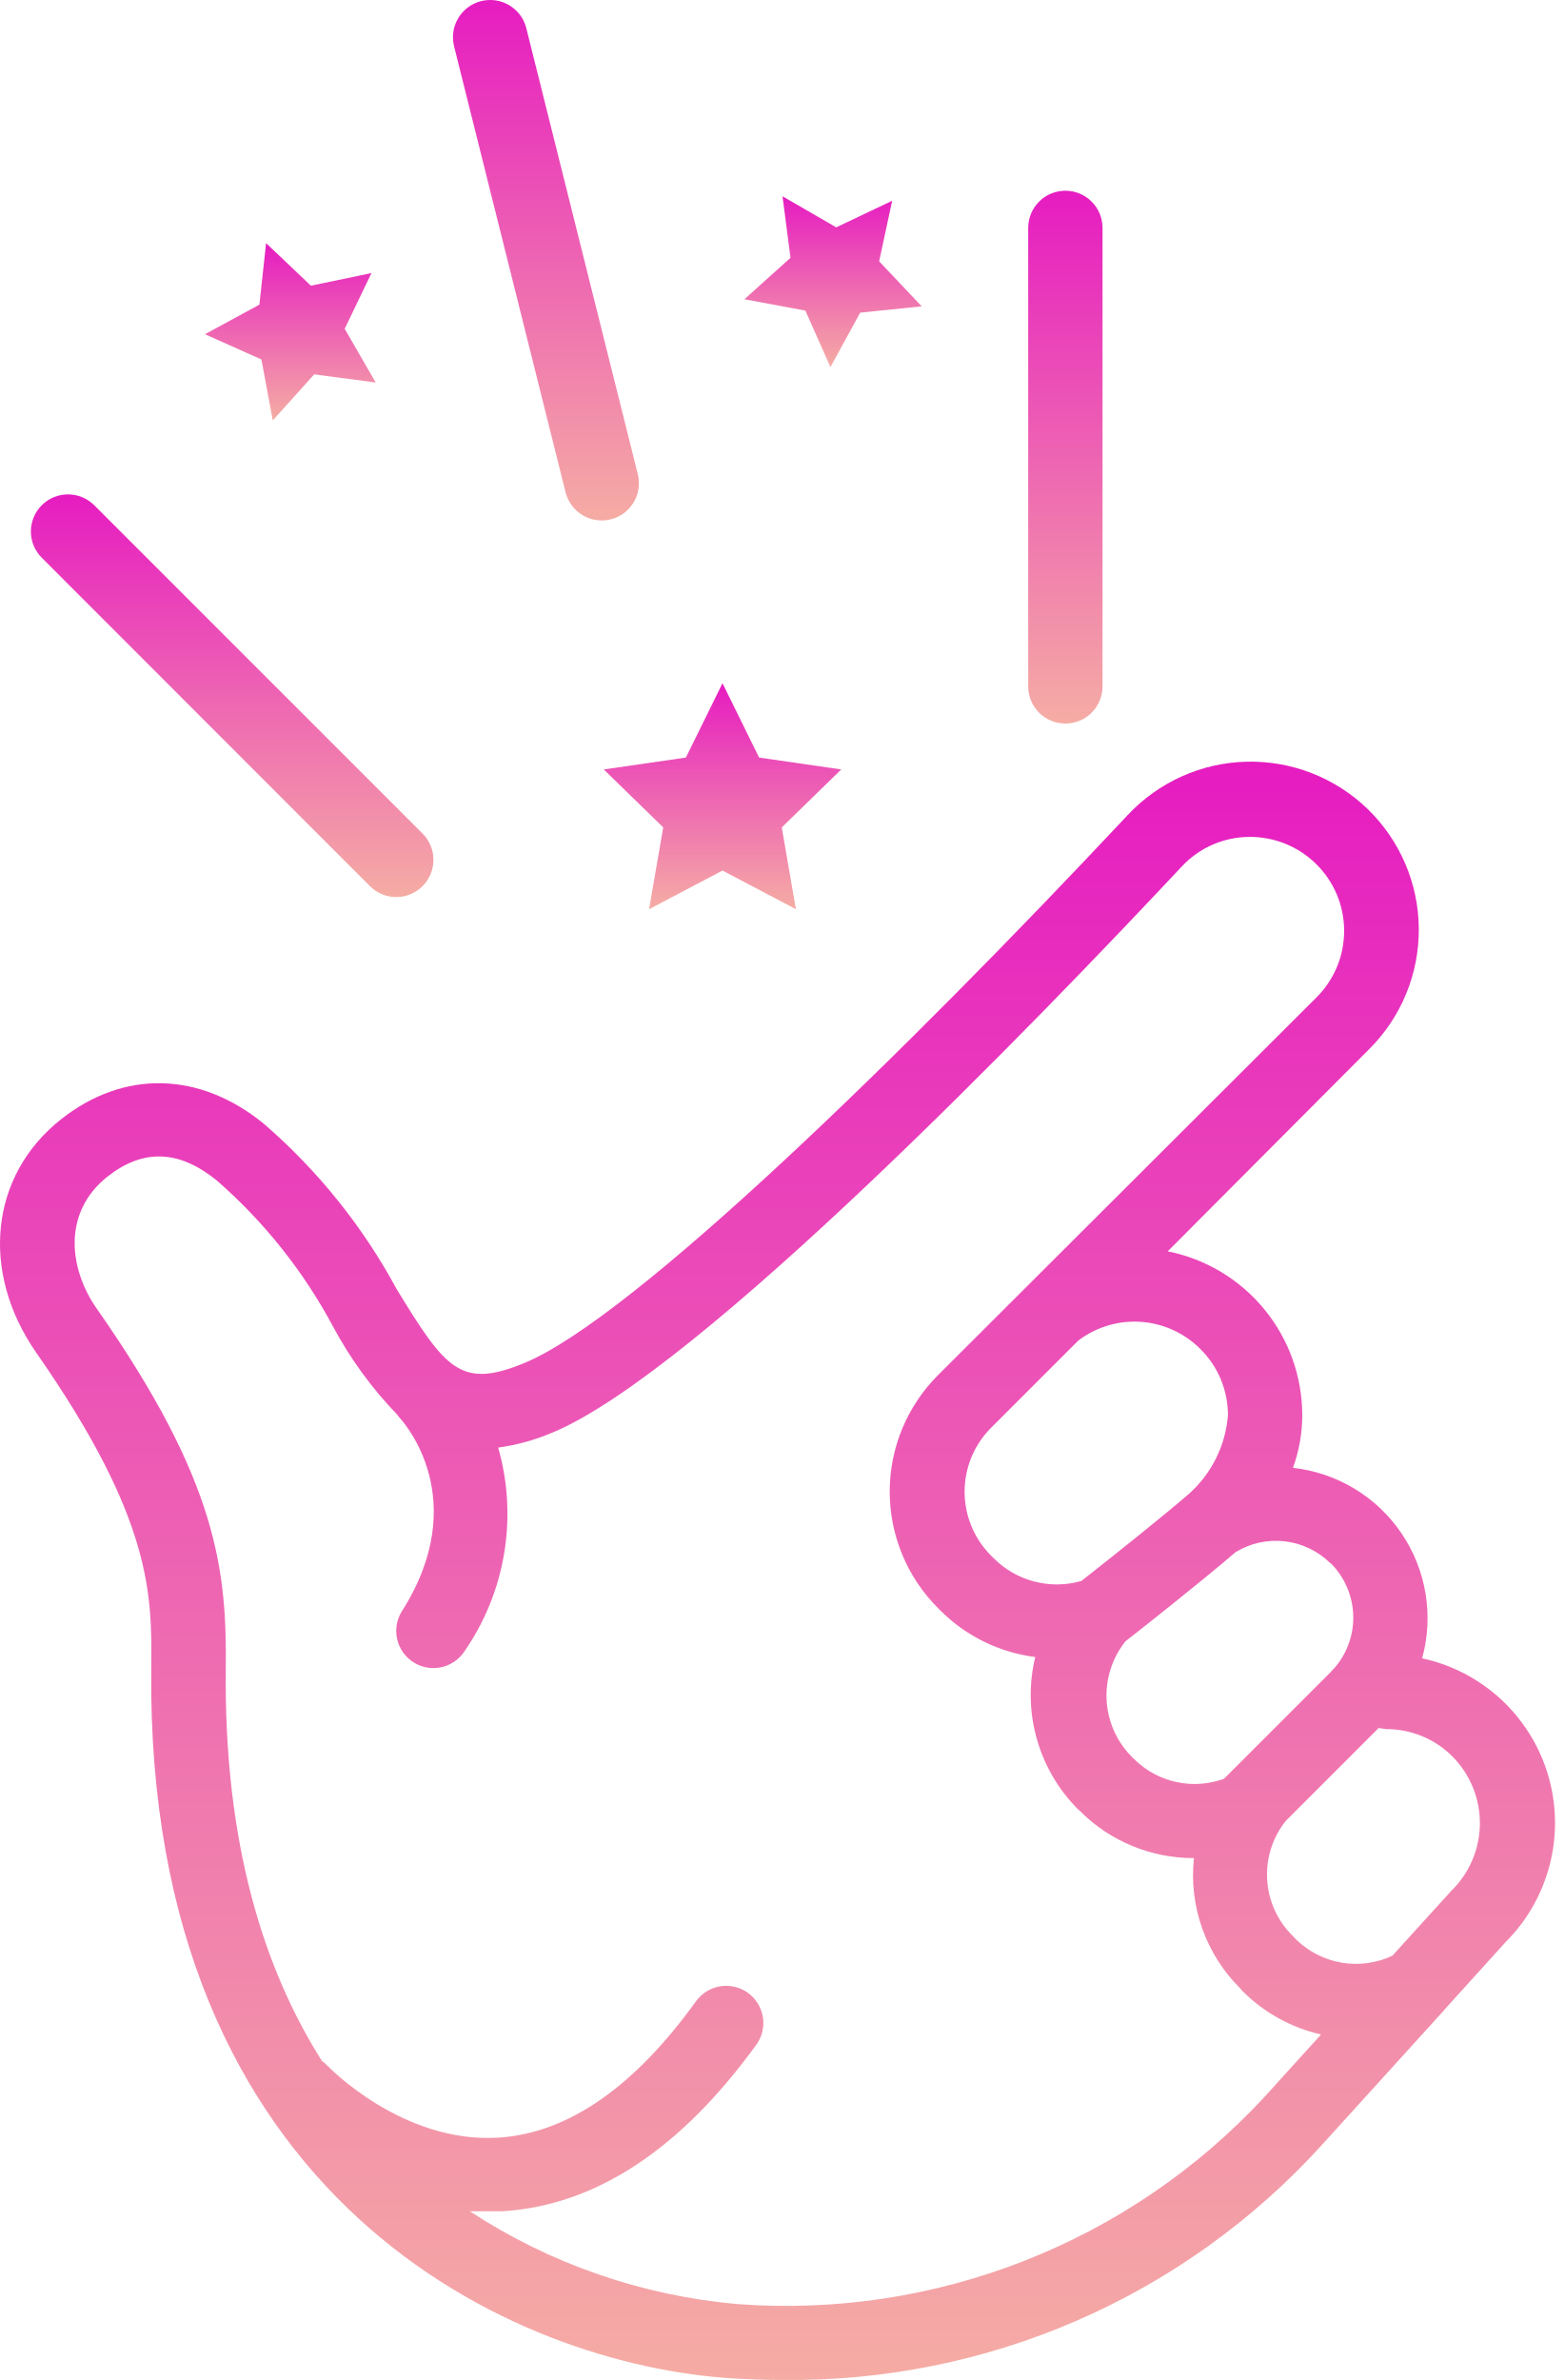
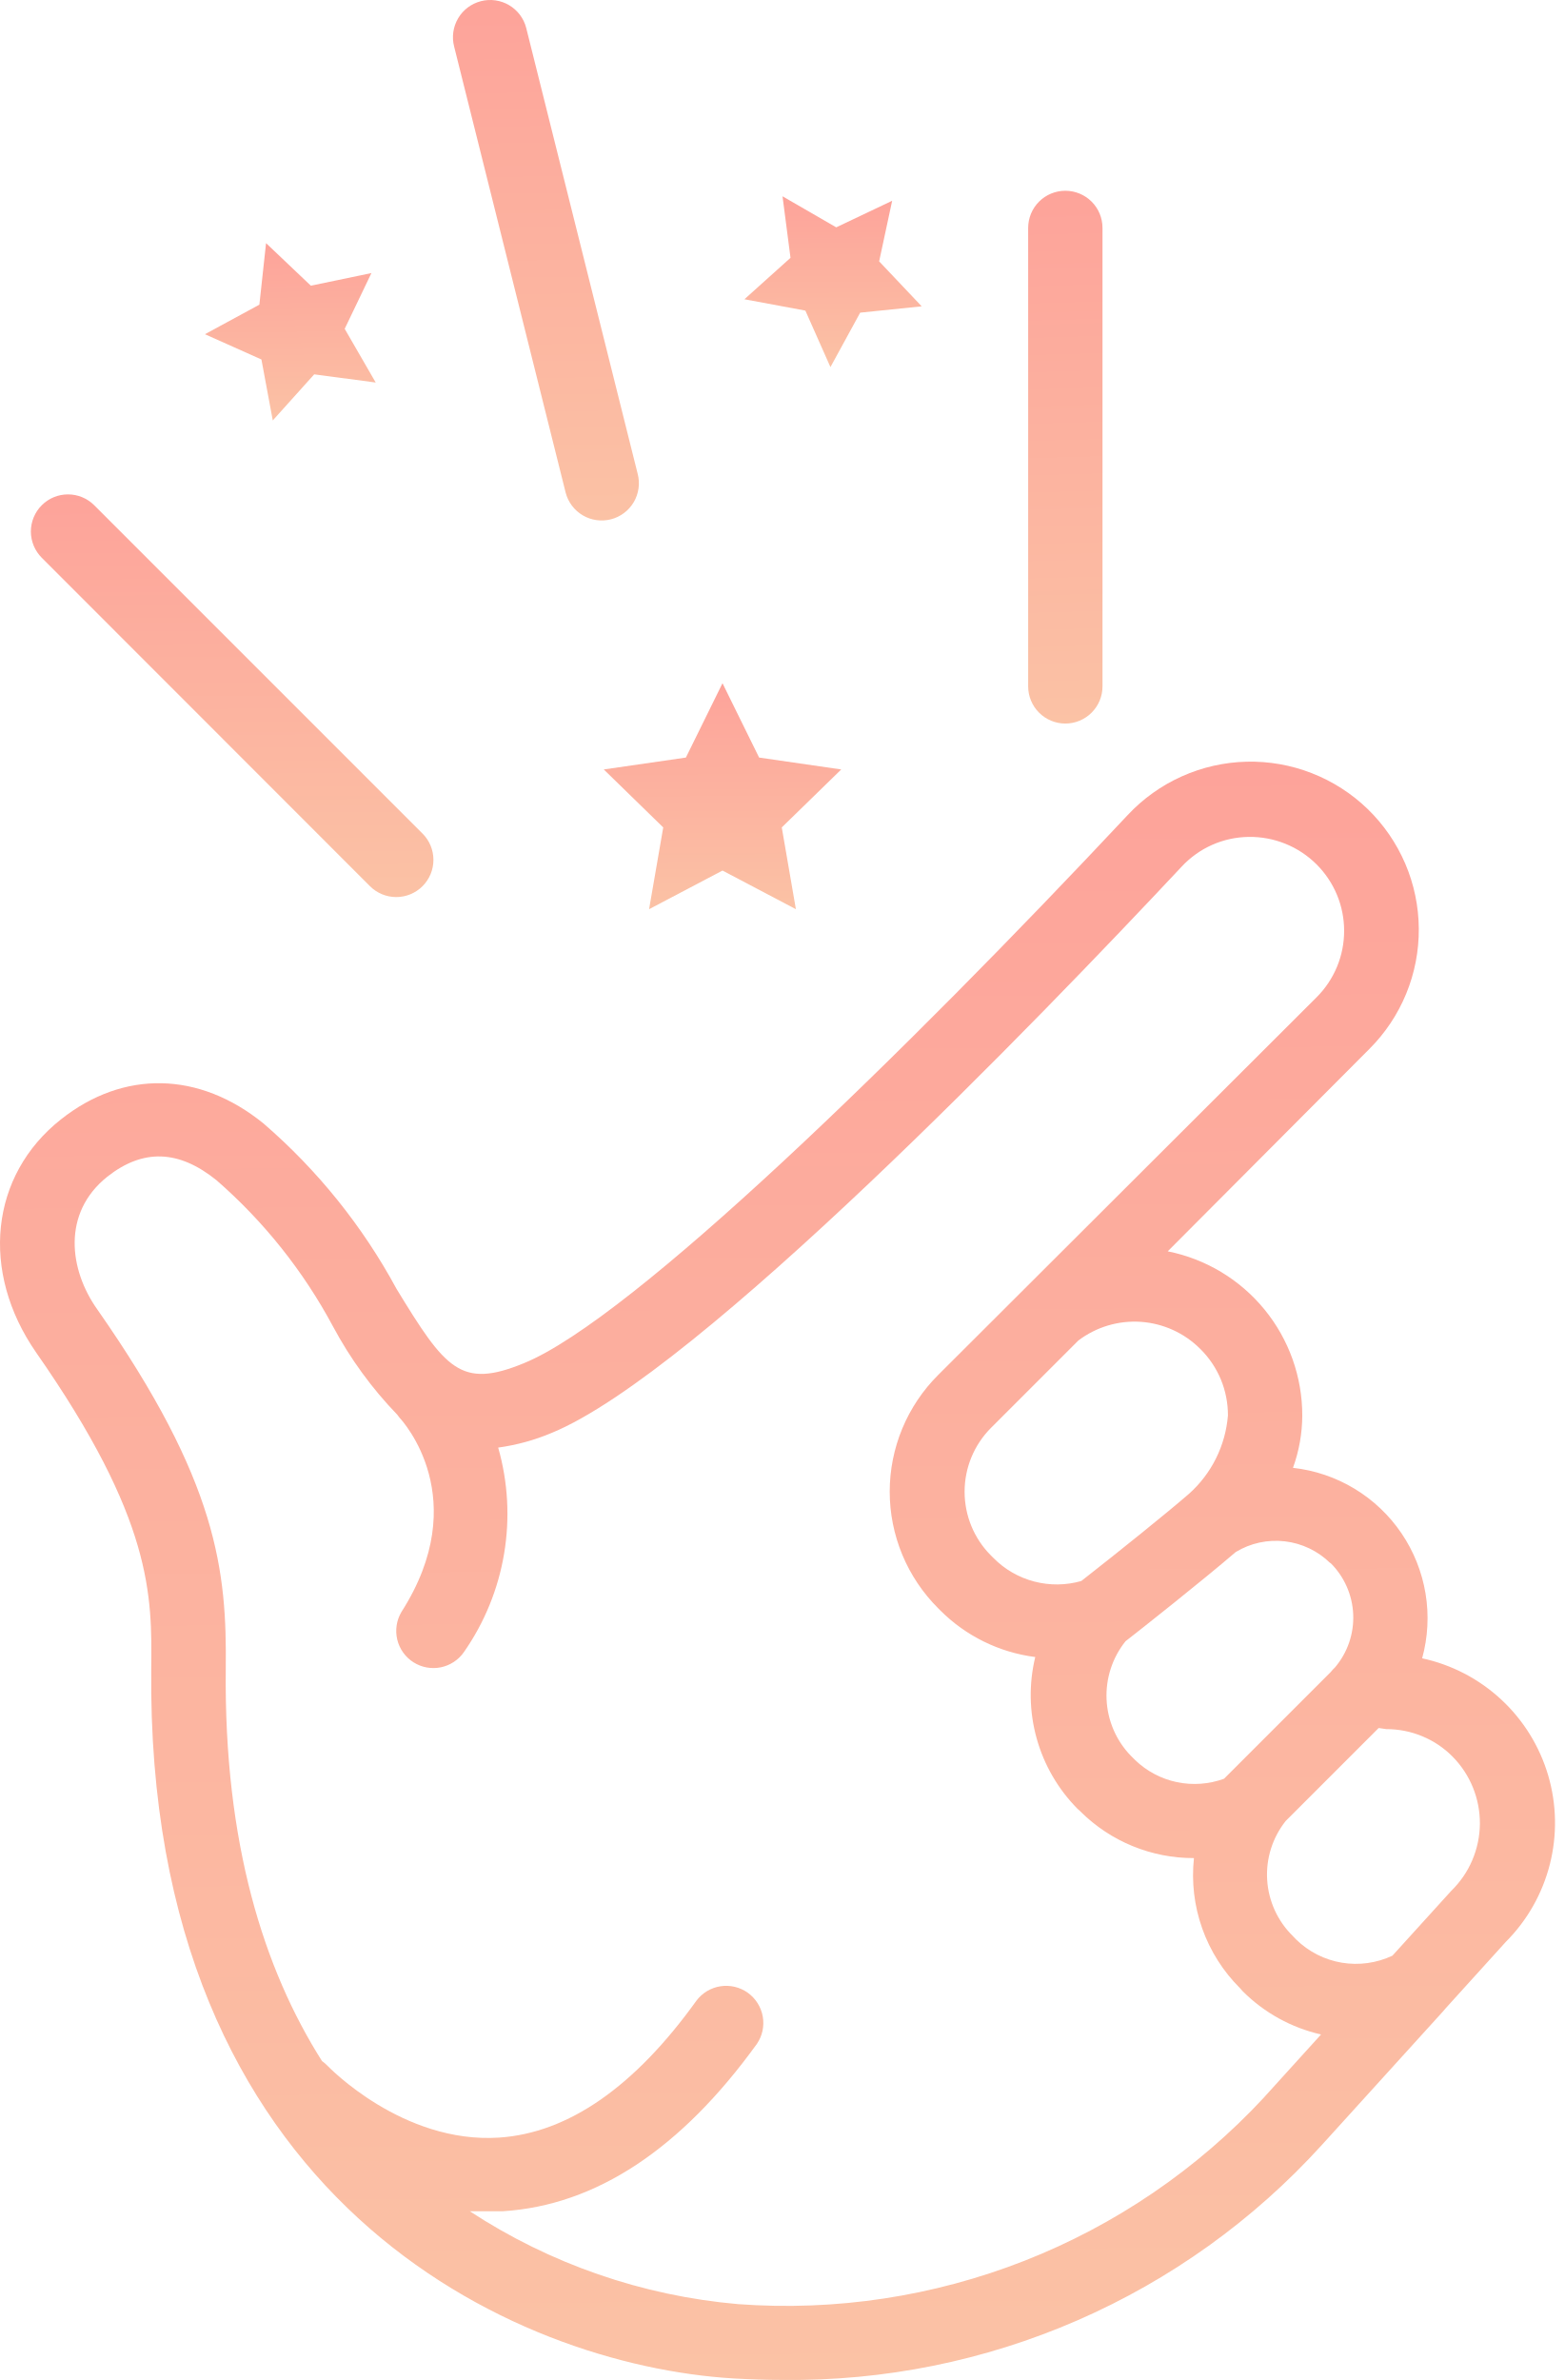
<svg xmlns="http://www.w3.org/2000/svg" width="48" height="73" viewBox="0 0 48 73" fill="none">
-   <path d="M1.282 15.495C1.176 15.601 1.092 15.727 1.034 15.865C0.977 16.003 0.947 16.152 0.947 16.302C0.947 16.451 0.977 16.6 1.034 16.738C1.092 16.877 1.176 17.002 1.282 17.108L11.348 27.18C11.562 27.394 11.852 27.515 12.155 27.515C12.457 27.515 12.747 27.394 12.961 27.18C13.175 26.966 13.295 26.676 13.295 26.374C13.295 26.071 13.175 25.781 12.961 25.567L2.889 15.495C2.675 15.283 2.387 15.164 2.085 15.164C1.784 15.164 1.495 15.283 1.282 15.495Z" fill="url(#paint0_linear_70_16472)" />
-   <path d="M33.819 21.053V6.99C33.819 6.688 33.699 6.398 33.485 6.184C33.271 5.97 32.981 5.85 32.679 5.85C32.376 5.85 32.086 5.97 31.872 6.184C31.659 6.398 31.539 6.688 31.539 6.99V21.053C31.539 21.355 31.659 21.645 31.872 21.859C32.086 22.073 32.376 22.193 32.679 22.193C32.981 22.193 33.271 22.073 33.485 21.859C33.699 21.645 33.819 21.355 33.819 21.053Z" fill="url(#paint1_linear_70_16472)" />
-   <path d="M16.142 0.857C16.104 0.712 16.039 0.575 15.949 0.455C15.858 0.336 15.746 0.235 15.616 0.158C15.487 0.082 15.344 0.032 15.196 0.011C15.047 -0.01 14.896 -0.001 14.751 0.036C14.606 0.074 14.469 0.139 14.35 0.229C14.23 0.32 14.129 0.432 14.053 0.562C13.976 0.691 13.926 0.834 13.905 0.982C13.884 1.131 13.893 1.282 13.93 1.427L17.35 15.107C17.388 15.253 17.453 15.389 17.544 15.509C17.634 15.629 17.747 15.73 17.876 15.806C18.005 15.882 18.148 15.932 18.296 15.953C18.445 15.974 18.596 15.966 18.741 15.928C18.886 15.891 19.023 15.825 19.143 15.735C19.262 15.645 19.363 15.532 19.44 15.403C19.516 15.274 19.566 15.131 19.587 14.982C19.608 14.834 19.599 14.683 19.562 14.537L16.142 0.857Z" fill="url(#paint2_linear_70_16472)" />
-   <path d="M1.111 41.488C4.69 46.618 4.662 48.932 4.639 51.178C4.468 67.504 15.783 72.548 22.503 72.953C23.016 72.981 23.512 72.999 24.008 72.999C27.116 73.035 30.196 72.413 33.046 71.172C35.895 69.931 38.449 68.1 40.539 65.799L44.272 61.684L44.335 61.609L46.188 59.563C46.844 58.907 47.31 58.086 47.539 57.186C47.768 56.287 47.75 55.342 47.488 54.452C47.225 53.562 46.728 52.759 46.048 52.128C45.367 51.497 44.53 51.06 43.623 50.865C43.801 50.218 43.836 49.54 43.727 48.878C43.617 48.215 43.366 47.585 42.989 47.03C42.613 46.474 42.12 46.007 41.545 45.66C40.971 45.314 40.328 45.096 39.661 45.022C39.846 44.51 39.943 43.97 39.946 43.426C39.949 42.237 39.539 41.084 38.786 40.164C38.034 39.244 36.985 38.614 35.819 38.381L42.004 32.174C42.489 31.69 42.873 31.115 43.133 30.481C43.394 29.847 43.525 29.168 43.52 28.483C43.516 27.798 43.374 27.121 43.105 26.491C42.835 25.861 42.443 25.291 41.951 24.814C41.459 24.338 40.876 23.964 40.238 23.715C39.6 23.466 38.919 23.346 38.234 23.363C37.549 23.38 36.874 23.533 36.249 23.814C35.624 24.095 35.061 24.497 34.593 24.997C27.816 32.231 19.391 40.462 16.068 41.813C14.13 42.611 13.662 41.989 12.163 39.533C11.122 37.608 9.739 35.889 8.082 34.459C6.11 32.858 3.79 32.812 1.869 34.334C-0.303 36.05 -0.617 39.003 1.111 41.488ZM42.522 53.036C42.901 53.035 43.275 53.109 43.625 53.254C43.974 53.398 44.291 53.611 44.557 53.88C44.826 54.152 45.038 54.475 45.182 54.83C45.325 55.184 45.397 55.564 45.394 55.946C45.39 56.329 45.31 56.707 45.16 57.058C45.01 57.41 44.791 57.729 44.517 57.996L42.711 59.985C42.227 60.214 41.684 60.288 41.156 60.2C40.629 60.111 40.141 59.863 39.758 59.489L39.655 59.381C39.189 58.924 38.909 58.31 38.869 57.658C38.829 57.006 39.032 56.363 39.439 55.852L42.289 53.002L42.522 53.036ZM40.812 47.941C41.234 48.359 41.483 48.922 41.508 49.515C41.534 50.109 41.334 50.691 40.949 51.144C40.901 51.188 40.858 51.235 40.818 51.286L37.546 54.558C37.084 54.727 36.584 54.764 36.102 54.663C35.621 54.562 35.177 54.328 34.822 53.988L34.685 53.852C34.236 53.386 33.972 52.772 33.943 52.126C33.914 51.48 34.12 50.845 34.525 50.34C34.981 49.987 36.891 48.476 37.905 47.604C38.357 47.331 38.886 47.215 39.411 47.276C39.935 47.337 40.424 47.571 40.801 47.941H40.812ZM36.822 41.38C37.091 41.646 37.304 41.963 37.449 42.312C37.593 42.662 37.667 43.036 37.666 43.414C37.591 44.34 37.163 45.202 36.469 45.82C35.773 46.424 34.274 47.627 33.168 48.493C32.697 48.628 32.198 48.633 31.724 48.509C31.249 48.385 30.817 48.135 30.472 47.786L30.398 47.712C29.879 47.193 29.588 46.489 29.588 45.754C29.588 45.02 29.879 44.316 30.398 43.796L33.077 41.117C33.626 40.701 34.307 40.497 34.995 40.544C35.682 40.592 36.33 40.886 36.816 41.374L36.822 41.38ZM3.288 36.096C4.383 35.229 5.483 35.263 6.645 36.204C8.096 37.469 9.305 38.987 10.214 40.684C10.743 41.674 11.406 42.585 12.186 43.392C12.207 43.423 12.23 43.454 12.255 43.483C12.351 43.586 14.534 45.974 12.312 49.445C12.162 49.7 12.117 50.002 12.185 50.289C12.254 50.577 12.432 50.826 12.681 50.985C12.93 51.144 13.23 51.2 13.52 51.141C13.809 51.083 14.065 50.914 14.232 50.671C14.861 49.769 15.282 48.738 15.463 47.654C15.645 46.569 15.583 45.458 15.281 44.401C15.846 44.323 16.398 44.172 16.923 43.95C21.409 42.109 31.926 31.193 36.246 26.582C36.509 26.299 36.826 26.072 37.179 25.915C37.532 25.758 37.913 25.675 38.299 25.67C38.685 25.664 39.069 25.735 39.427 25.88C39.786 26.025 40.111 26.241 40.385 26.514C40.653 26.781 40.865 27.099 41.011 27.448C41.156 27.798 41.23 28.173 41.23 28.551C41.23 28.93 41.156 29.305 41.011 29.654C40.865 30.004 40.653 30.322 40.385 30.589L28.779 42.172C28.308 42.641 27.934 43.199 27.678 43.813C27.423 44.428 27.291 45.086 27.291 45.752C27.291 46.417 27.423 47.076 27.678 47.69C27.934 48.304 28.308 48.862 28.779 49.331L28.842 49.394C29.627 50.181 30.652 50.685 31.755 50.825C31.556 51.647 31.571 52.507 31.799 53.322C32.026 54.138 32.458 54.881 33.054 55.482L33.1 55.522L33.146 55.567C34.07 56.484 35.321 56.996 36.623 56.992C36.545 57.721 36.631 58.458 36.876 59.148C37.121 59.839 37.517 60.465 38.036 60.983L38.122 61.079C38.781 61.737 39.613 62.196 40.522 62.402L38.812 64.289L38.766 64.34C36.725 66.537 34.216 68.247 31.425 69.343C28.633 70.44 25.631 70.894 22.64 70.673C19.703 70.418 16.875 69.439 14.409 67.823C14.586 67.823 14.768 67.823 14.951 67.823H15.435C18.285 67.64 20.89 65.913 23.216 62.693C23.384 62.447 23.449 62.145 23.397 61.851C23.345 61.558 23.18 61.297 22.939 61.123C22.697 60.95 22.396 60.878 22.102 60.923C21.808 60.968 21.542 61.127 21.363 61.364C19.465 64.009 17.43 65.423 15.31 65.565C12.351 65.759 10.077 63.394 10.043 63.359C9.992 63.307 9.937 63.259 9.877 63.217C8.093 60.401 6.868 56.536 6.925 51.195C6.959 48.18 6.685 45.455 2.986 40.165C2.125 38.957 1.892 37.213 3.288 36.096Z" fill="url(#paint3_linear_70_16472)" />
-   <path d="M21.039 23.236L18.52 23.601L20.344 25.379L19.91 27.887L22.162 26.702L24.413 27.887L23.98 25.379L25.804 23.601L23.285 23.236L22.162 20.956L21.039 23.236Z" fill="url(#paint4_linear_70_16472)" />
-   <path d="M24.704 9.527L25.473 11.26L26.385 9.59L28.272 9.396L26.967 8.016L27.366 6.158L25.65 6.973L24.003 6.021L24.248 7.908L22.834 9.179L24.704 9.527Z" fill="url(#paint5_linear_70_16472)" />
-   <path d="M9.536 8.763L8.162 7.458L7.957 9.345L6.287 10.251L8.019 11.026L8.367 12.896L9.638 11.482L11.525 11.733L10.573 10.086L11.394 8.376L9.536 8.763Z" fill="url(#paint6_linear_70_16472)" />
+   <path d="M1.282 15.496C1.176 15.601 1.092 15.727 1.034 15.866C0.977 16.004 0.947 16.152 0.947 16.302C0.947 16.452 0.977 16.6 1.034 16.739C1.092 16.877 1.176 17.003 1.282 17.109L11.348 27.181C11.562 27.395 11.852 27.515 12.155 27.515C12.457 27.515 12.747 27.395 12.961 27.181C13.175 26.967 13.295 26.677 13.295 26.374C13.295 26.072 13.175 25.782 12.961 25.568L2.889 15.496C2.675 15.283 2.387 15.164 2.085 15.164C1.784 15.164 1.495 15.283 1.282 15.496Z" fill="url(#paint0_linear_434_15143)" />
+   <path d="M33.818 21.053V6.991C33.818 6.688 33.698 6.398 33.484 6.184C33.27 5.971 32.98 5.851 32.678 5.851C32.376 5.851 32.086 5.971 31.872 6.184C31.658 6.398 31.538 6.688 31.538 6.991V21.053C31.538 21.355 31.658 21.645 31.872 21.859C32.086 22.073 32.376 22.193 32.678 22.193C32.98 22.193 33.27 22.073 33.484 21.859C33.698 21.645 33.818 21.355 33.818 21.053Z" fill="url(#paint1_linear_434_15143)" />
+   <path d="M16.141 0.857C16.104 0.712 16.038 0.575 15.948 0.455C15.858 0.336 15.745 0.235 15.616 0.158C15.487 0.082 15.344 0.032 15.195 0.011C15.047 -0.01 14.896 -0.001 14.751 0.036C14.605 0.074 14.469 0.139 14.349 0.229C14.229 0.32 14.128 0.432 14.052 0.562C13.976 0.691 13.926 0.834 13.905 0.982C13.884 1.131 13.892 1.282 13.93 1.427L17.35 15.107C17.387 15.253 17.453 15.389 17.543 15.509C17.633 15.629 17.746 15.73 17.875 15.806C18.004 15.882 18.147 15.932 18.296 15.953C18.444 15.974 18.595 15.966 18.741 15.928C18.886 15.891 19.022 15.825 19.142 15.735C19.262 15.645 19.363 15.532 19.439 15.403C19.515 15.274 19.565 15.131 19.586 14.982C19.607 14.834 19.599 14.683 19.561 14.537L16.141 0.857Z" fill="url(#paint2_linear_434_15143)" />
+   <path d="M1.111 41.488C4.69 46.618 4.662 48.932 4.639 51.178C4.468 67.503 15.783 72.548 22.503 72.953C23.016 72.981 23.512 72.998 24.008 72.998C27.116 73.035 30.196 72.413 33.046 71.172C35.895 69.931 38.449 68.1 40.539 65.799L44.272 61.684L44.335 61.609L46.188 59.563C46.844 58.907 47.31 58.085 47.539 57.186C47.768 56.287 47.75 55.342 47.488 54.452C47.225 53.562 46.728 52.759 46.048 52.128C45.367 51.496 44.53 51.06 43.623 50.864C43.801 50.218 43.836 49.54 43.727 48.877C43.617 48.215 43.366 47.585 42.989 47.029C42.613 46.474 42.12 46.007 41.545 45.66C40.971 45.314 40.328 45.096 39.661 45.022C39.846 44.51 39.943 43.97 39.946 43.426C39.949 42.237 39.539 41.084 38.786 40.164C38.034 39.244 36.985 38.614 35.819 38.381L42.004 32.174C42.489 31.69 42.873 31.114 43.133 30.481C43.394 29.847 43.525 29.168 43.52 28.483C43.516 27.798 43.374 27.12 43.105 26.491C42.835 25.861 42.443 25.291 41.951 24.814C41.459 24.338 40.876 23.964 40.238 23.715C39.6 23.465 38.919 23.346 38.234 23.363C37.549 23.38 36.874 23.533 36.249 23.814C35.624 24.094 35.061 24.497 34.593 24.997C27.816 32.231 19.391 40.462 16.068 41.813C14.13 42.611 13.662 41.989 12.163 39.533C11.122 37.608 9.739 35.889 8.082 34.459C6.11 32.858 3.79 32.812 1.869 34.334C-0.303 36.05 -0.617 39.002 1.111 41.488ZM42.522 53.036C42.901 53.035 43.275 53.109 43.625 53.254C43.974 53.398 44.291 53.611 44.557 53.88C44.826 54.152 45.038 54.475 45.182 54.83C45.325 55.184 45.397 55.563 45.394 55.946C45.39 56.328 45.31 56.706 45.16 57.058C45.01 57.41 44.791 57.728 44.517 57.995L42.711 59.985C42.227 60.213 41.684 60.288 41.156 60.2C40.629 60.111 40.141 59.863 39.758 59.489L39.655 59.381C39.189 58.923 38.909 58.31 38.869 57.658C38.829 57.006 39.032 56.363 39.439 55.852L42.289 53.002L42.522 53.036ZM40.812 47.94C41.234 48.359 41.483 48.921 41.508 49.515C41.534 50.109 41.334 50.691 40.949 51.144C40.901 51.188 40.858 51.235 40.818 51.286L37.546 54.558C37.084 54.727 36.584 54.763 36.102 54.663C35.621 54.562 35.177 54.328 34.822 53.988L34.685 53.851C34.236 53.386 33.972 52.772 33.943 52.126C33.914 51.48 34.12 50.845 34.525 50.34C34.981 49.987 36.891 48.476 37.905 47.604C38.357 47.331 38.886 47.215 39.411 47.276C39.935 47.337 40.424 47.571 40.801 47.94H40.812ZM36.822 41.379C37.091 41.646 37.304 41.963 37.449 42.312C37.593 42.661 37.667 43.036 37.666 43.414C37.591 44.34 37.163 45.202 36.469 45.82C35.773 46.424 34.274 47.627 33.168 48.493C32.697 48.628 32.198 48.633 31.724 48.509C31.249 48.385 30.817 48.135 30.472 47.786L30.398 47.712C29.879 47.193 29.588 46.489 29.588 45.754C29.588 45.02 29.879 44.316 30.398 43.796L33.077 41.117C33.626 40.701 34.307 40.497 34.995 40.544C35.682 40.592 36.33 40.886 36.816 41.374L36.822 41.379ZM3.288 36.095C4.383 35.229 5.483 35.263 6.645 36.204C8.096 37.469 9.305 38.987 10.214 40.684C10.743 41.673 11.406 42.585 12.186 43.392C12.207 43.423 12.23 43.453 12.254 43.483C12.351 43.585 14.534 45.974 12.312 49.445C12.162 49.7 12.117 50.002 12.185 50.289C12.254 50.577 12.432 50.826 12.681 50.985C12.93 51.143 13.23 51.199 13.52 51.141C13.809 51.082 14.065 50.914 14.232 50.671C14.861 49.769 15.282 48.738 15.463 47.654C15.645 46.569 15.583 45.458 15.281 44.401C15.846 44.323 16.398 44.172 16.923 43.95C21.409 42.109 31.926 31.193 36.246 26.582C36.509 26.299 36.826 26.072 37.179 25.915C37.532 25.758 37.913 25.675 38.299 25.67C38.685 25.664 39.069 25.735 39.427 25.88C39.786 26.025 40.111 26.24 40.385 26.513C40.653 26.781 40.865 27.098 41.011 27.448C41.156 27.798 41.23 28.173 41.23 28.551C41.23 28.93 41.156 29.305 41.011 29.654C40.865 30.004 40.653 30.322 40.385 30.589L28.779 42.172C28.308 42.641 27.934 43.199 27.678 43.813C27.423 44.428 27.291 45.086 27.291 45.752C27.291 46.417 27.423 47.075 27.678 47.69C27.934 48.304 28.308 48.862 28.779 49.331L28.842 49.394C29.627 50.181 30.652 50.684 31.755 50.825C31.556 51.647 31.571 52.507 31.799 53.322C32.026 54.137 32.458 54.881 33.054 55.482L33.1 55.522L33.146 55.567C34.07 56.484 35.321 56.996 36.623 56.992C36.545 57.721 36.631 58.457 36.876 59.148C37.121 59.839 37.517 60.465 38.036 60.982L38.122 61.079C38.781 61.737 39.613 62.196 40.522 62.402L38.812 64.288L38.766 64.34C36.725 66.537 34.216 68.247 31.425 69.343C28.633 70.439 25.631 70.894 22.64 70.673C19.703 70.418 16.875 69.439 14.409 67.823C14.586 67.823 14.768 67.823 14.951 67.823H15.435C18.285 67.64 20.89 65.913 23.216 62.692C23.384 62.446 23.449 62.145 23.397 61.851C23.345 61.558 23.18 61.297 22.939 61.123C22.697 60.95 22.396 60.878 22.102 60.923C21.808 60.968 21.542 61.126 21.363 61.364C19.465 64.009 17.43 65.423 15.31 65.565C12.351 65.759 10.077 63.394 10.043 63.359C9.992 63.307 9.937 63.259 9.877 63.217C8.093 60.401 6.868 56.536 6.925 51.195C6.959 48.18 6.685 45.455 2.986 40.165C2.125 38.957 1.892 37.213 3.288 36.095Z" fill="url(#paint3_linear_434_15143)" />
+   <path d="M21.039 23.236L18.52 23.601L20.344 25.379L19.91 27.887L22.162 26.702L24.413 27.887L23.98 25.379L25.804 23.601L23.285 23.236L22.162 20.956L21.039 23.236Z" fill="url(#paint4_linear_434_15143)" />
+   <path d="M24.704 9.527L25.473 11.26L26.385 9.59L28.272 9.396L26.967 8.017L27.366 6.158L25.65 6.973L24.003 6.021L24.248 7.908L22.834 9.179L24.704 9.527Z" fill="url(#paint5_linear_434_15143)" />
+   <path d="M9.535 8.763L8.161 7.458L7.956 9.345L6.286 10.251L8.019 11.026L8.367 12.896L9.638 11.482L11.525 11.733L10.573 10.086L11.393 8.376L9.535 8.763Z" fill="url(#paint6_linear_434_15143)" />
  <defs>
-     <linearGradient id="paint0_linear_70_16472" x1="7.121" y1="13.971" x2="7.121" y2="27.515" gradientUnits="userSpaceOnUse">
-       <stop offset="0.032" stop-color="#E513C3" />
-       <stop offset="1" stop-color="#F5ACA4" />
+     <linearGradient id="paint0_linear_434_15143" x1="7.121" y1="15.164" x2="7.17" y2="27.516" gradientUnits="userSpaceOnUse">
+       <stop stop-color="#FDA39A" />
+       <stop offset="1" stop-color="#FBC2A5" />
    </linearGradient>
-     <linearGradient id="paint1_linear_70_16472" x1="32.679" y1="4.273" x2="32.679" y2="22.193" gradientUnits="userSpaceOnUse">
-       <stop offset="0.032" stop-color="#E513C3" />
-       <stop offset="1" stop-color="#F5ACA4" />
+     <linearGradient id="paint1_linear_434_15143" x1="32.678" y1="5.851" x2="33.139" y2="22.181" gradientUnits="userSpaceOnUse">
+       <stop stop-color="#FDA39A" />
+       <stop offset="1" stop-color="#FBC2A5" />
    </linearGradient>
-     <linearGradient id="paint2_linear_70_16472" x1="16.746" y1="-1.541" x2="16.746" y2="15.964" gradientUnits="userSpaceOnUse">
-       <stop offset="0.032" stop-color="#E513C3" />
-       <stop offset="1" stop-color="#F5ACA4" />
+     <linearGradient id="paint2_linear_434_15143" x1="16.746" y1="0" x2="16.922" y2="15.964" gradientUnits="userSpaceOnUse">
+       <stop stop-color="#FDA39A" />
+       <stop offset="1" stop-color="#FBC2A5" />
    </linearGradient>
-     <linearGradient id="paint3_linear_70_16472" x1="23.849" y1="18.569" x2="23.849" y2="73" gradientUnits="userSpaceOnUse">
-       <stop offset="0.032" stop-color="#E513C3" />
-       <stop offset="1" stop-color="#F5ACA4" />
+     <linearGradient id="paint3_linear_434_15143" x1="23.849" y1="23.361" x2="24.053" y2="73.003" gradientUnits="userSpaceOnUse">
+       <stop stop-color="#FDA39A" />
+       <stop offset="1" stop-color="#FBC2A5" />
    </linearGradient>
-     <linearGradient id="paint4_linear_70_16472" x1="22.162" y1="20.287" x2="22.162" y2="27.887" gradientUnits="userSpaceOnUse">
-       <stop offset="0.032" stop-color="#E513C3" />
-       <stop offset="1" stop-color="#F5ACA4" />
+     <linearGradient id="paint4_linear_434_15143" x1="22.162" y1="20.956" x2="22.188" y2="27.888" gradientUnits="userSpaceOnUse">
+       <stop stop-color="#FDA39A" />
+       <stop offset="1" stop-color="#FBC2A5" />
    </linearGradient>
-     <linearGradient id="paint5_linear_70_16472" x1="25.553" y1="5.516" x2="25.553" y2="11.26" gradientUnits="userSpaceOnUse">
-       <stop offset="0.032" stop-color="#E513C3" />
-       <stop offset="1" stop-color="#F5ACA4" />
+     <linearGradient id="paint5_linear_434_15143" x1="25.553" y1="6.021" x2="25.573" y2="11.26" gradientUnits="userSpaceOnUse">
+       <stop stop-color="#FDA39A" />
+       <stop offset="1" stop-color="#FBC2A5" />
    </linearGradient>
-     <linearGradient id="paint6_linear_70_16472" x1="8.906" y1="6.933" x2="8.906" y2="12.896" gradientUnits="userSpaceOnUse">
-       <stop offset="0.032" stop-color="#E513C3" />
-       <stop offset="1" stop-color="#F5ACA4" />
+     <linearGradient id="paint6_linear_434_15143" x1="8.905" y1="7.458" x2="8.928" y2="12.896" gradientUnits="userSpaceOnUse">
+       <stop stop-color="#FDA39A" />
+       <stop offset="1" stop-color="#FBC2A5" />
    </linearGradient>
  </defs>
</svg>
